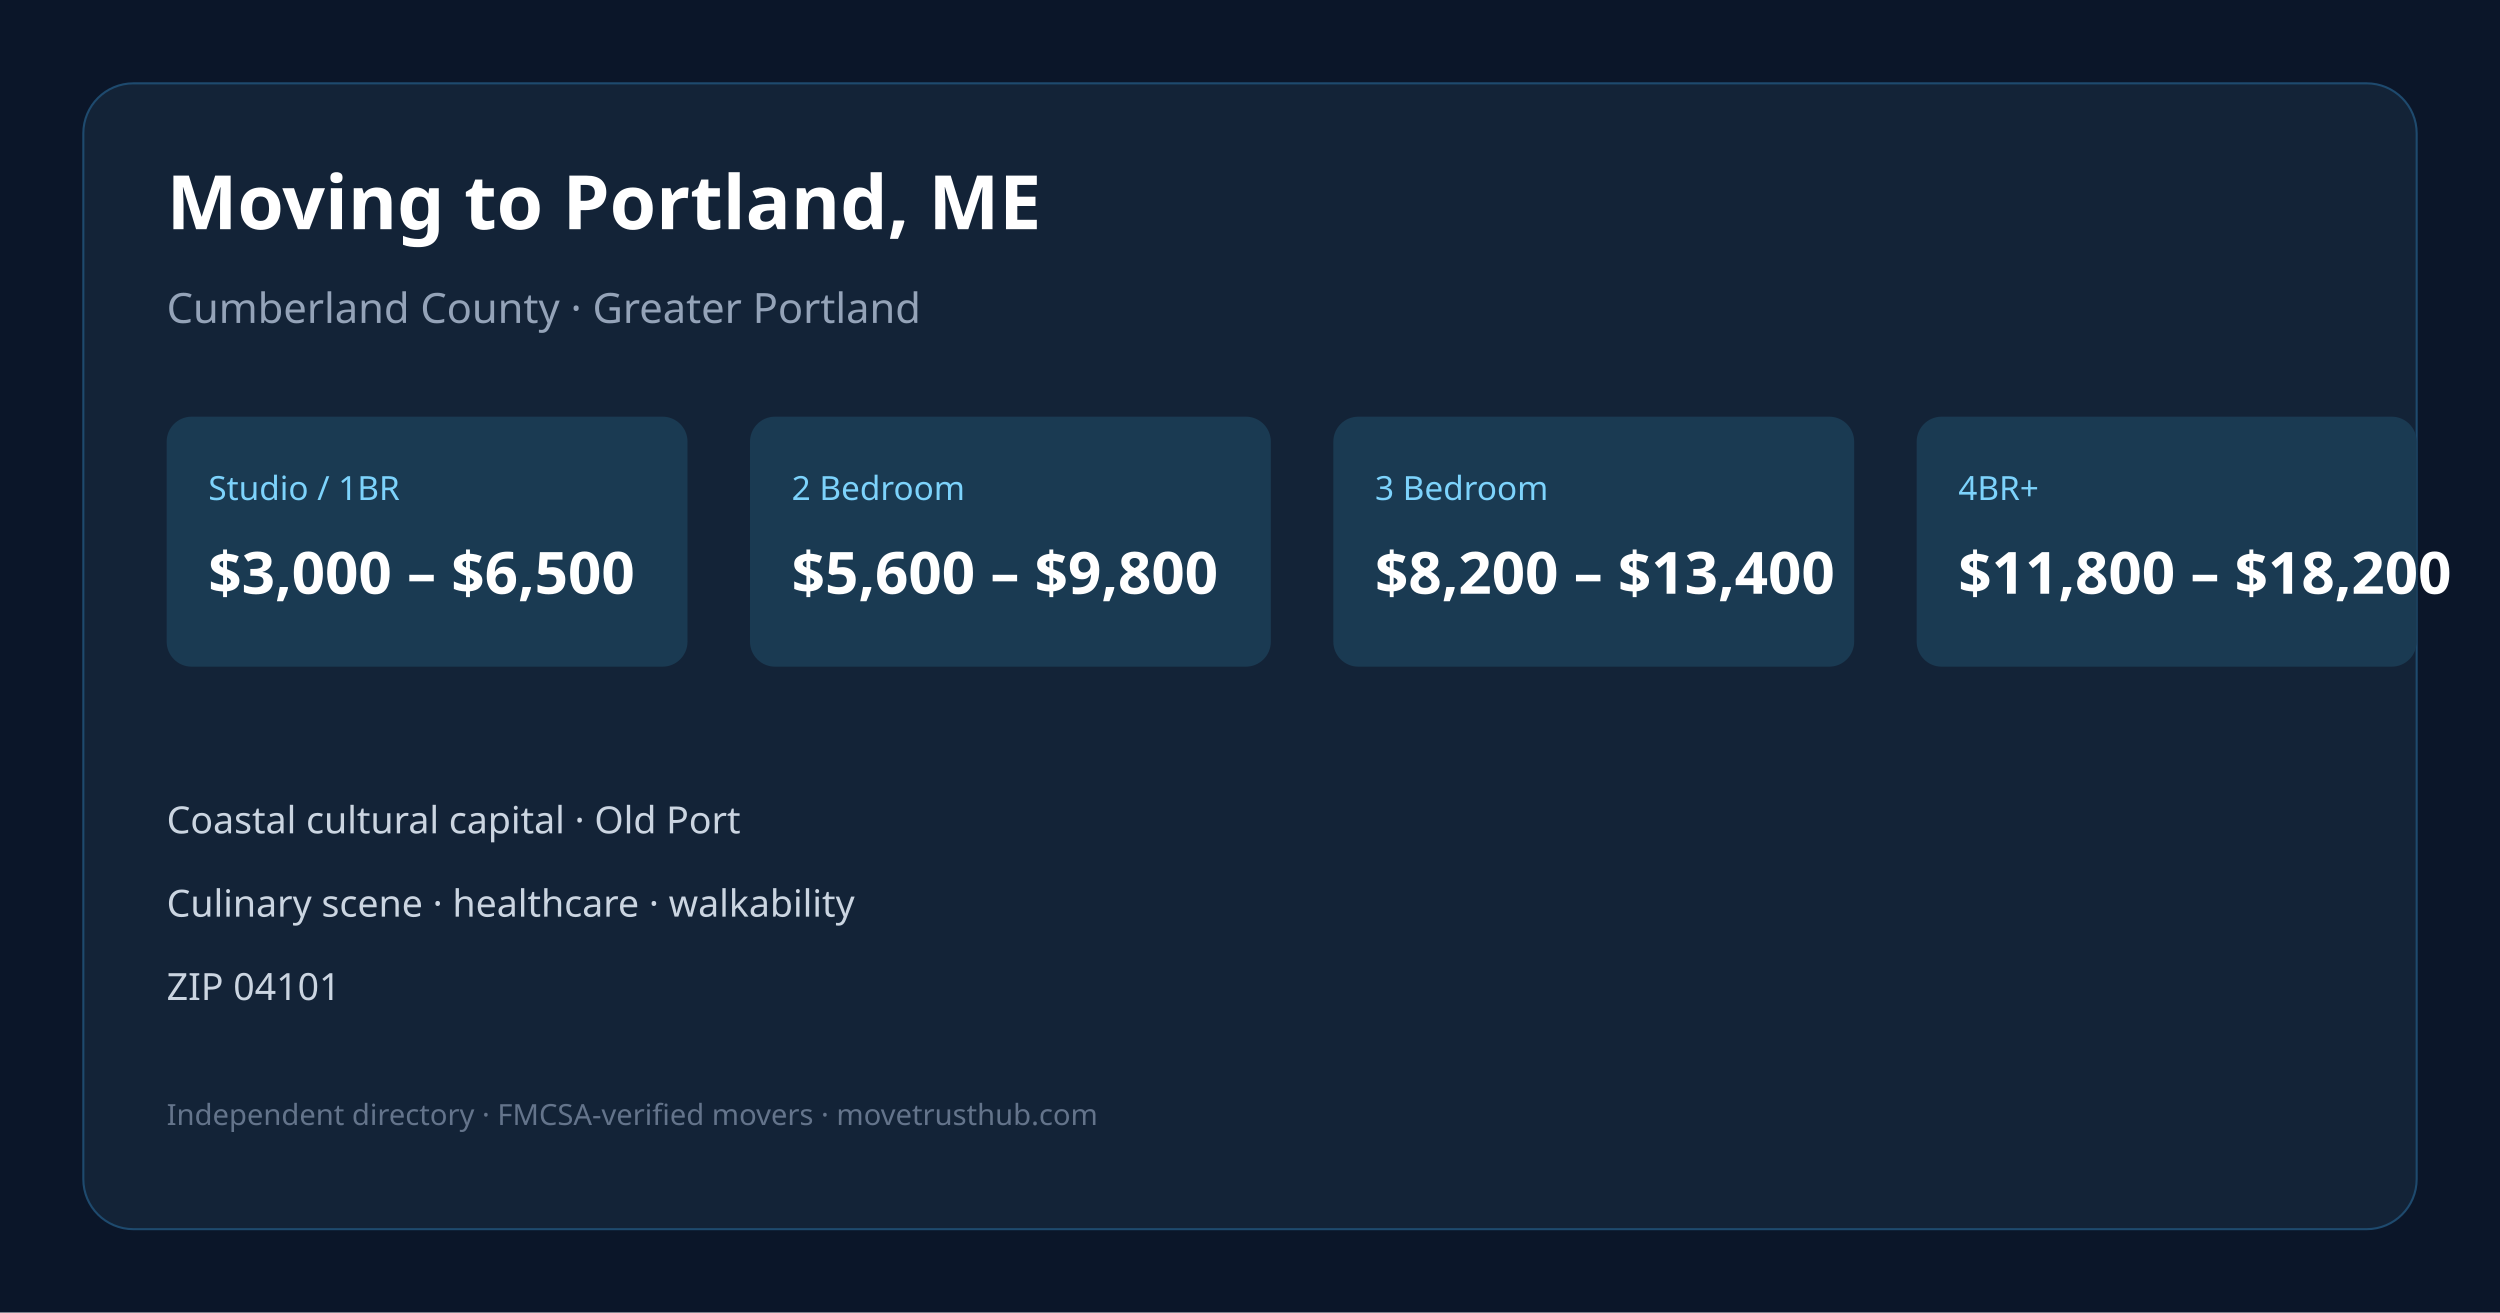
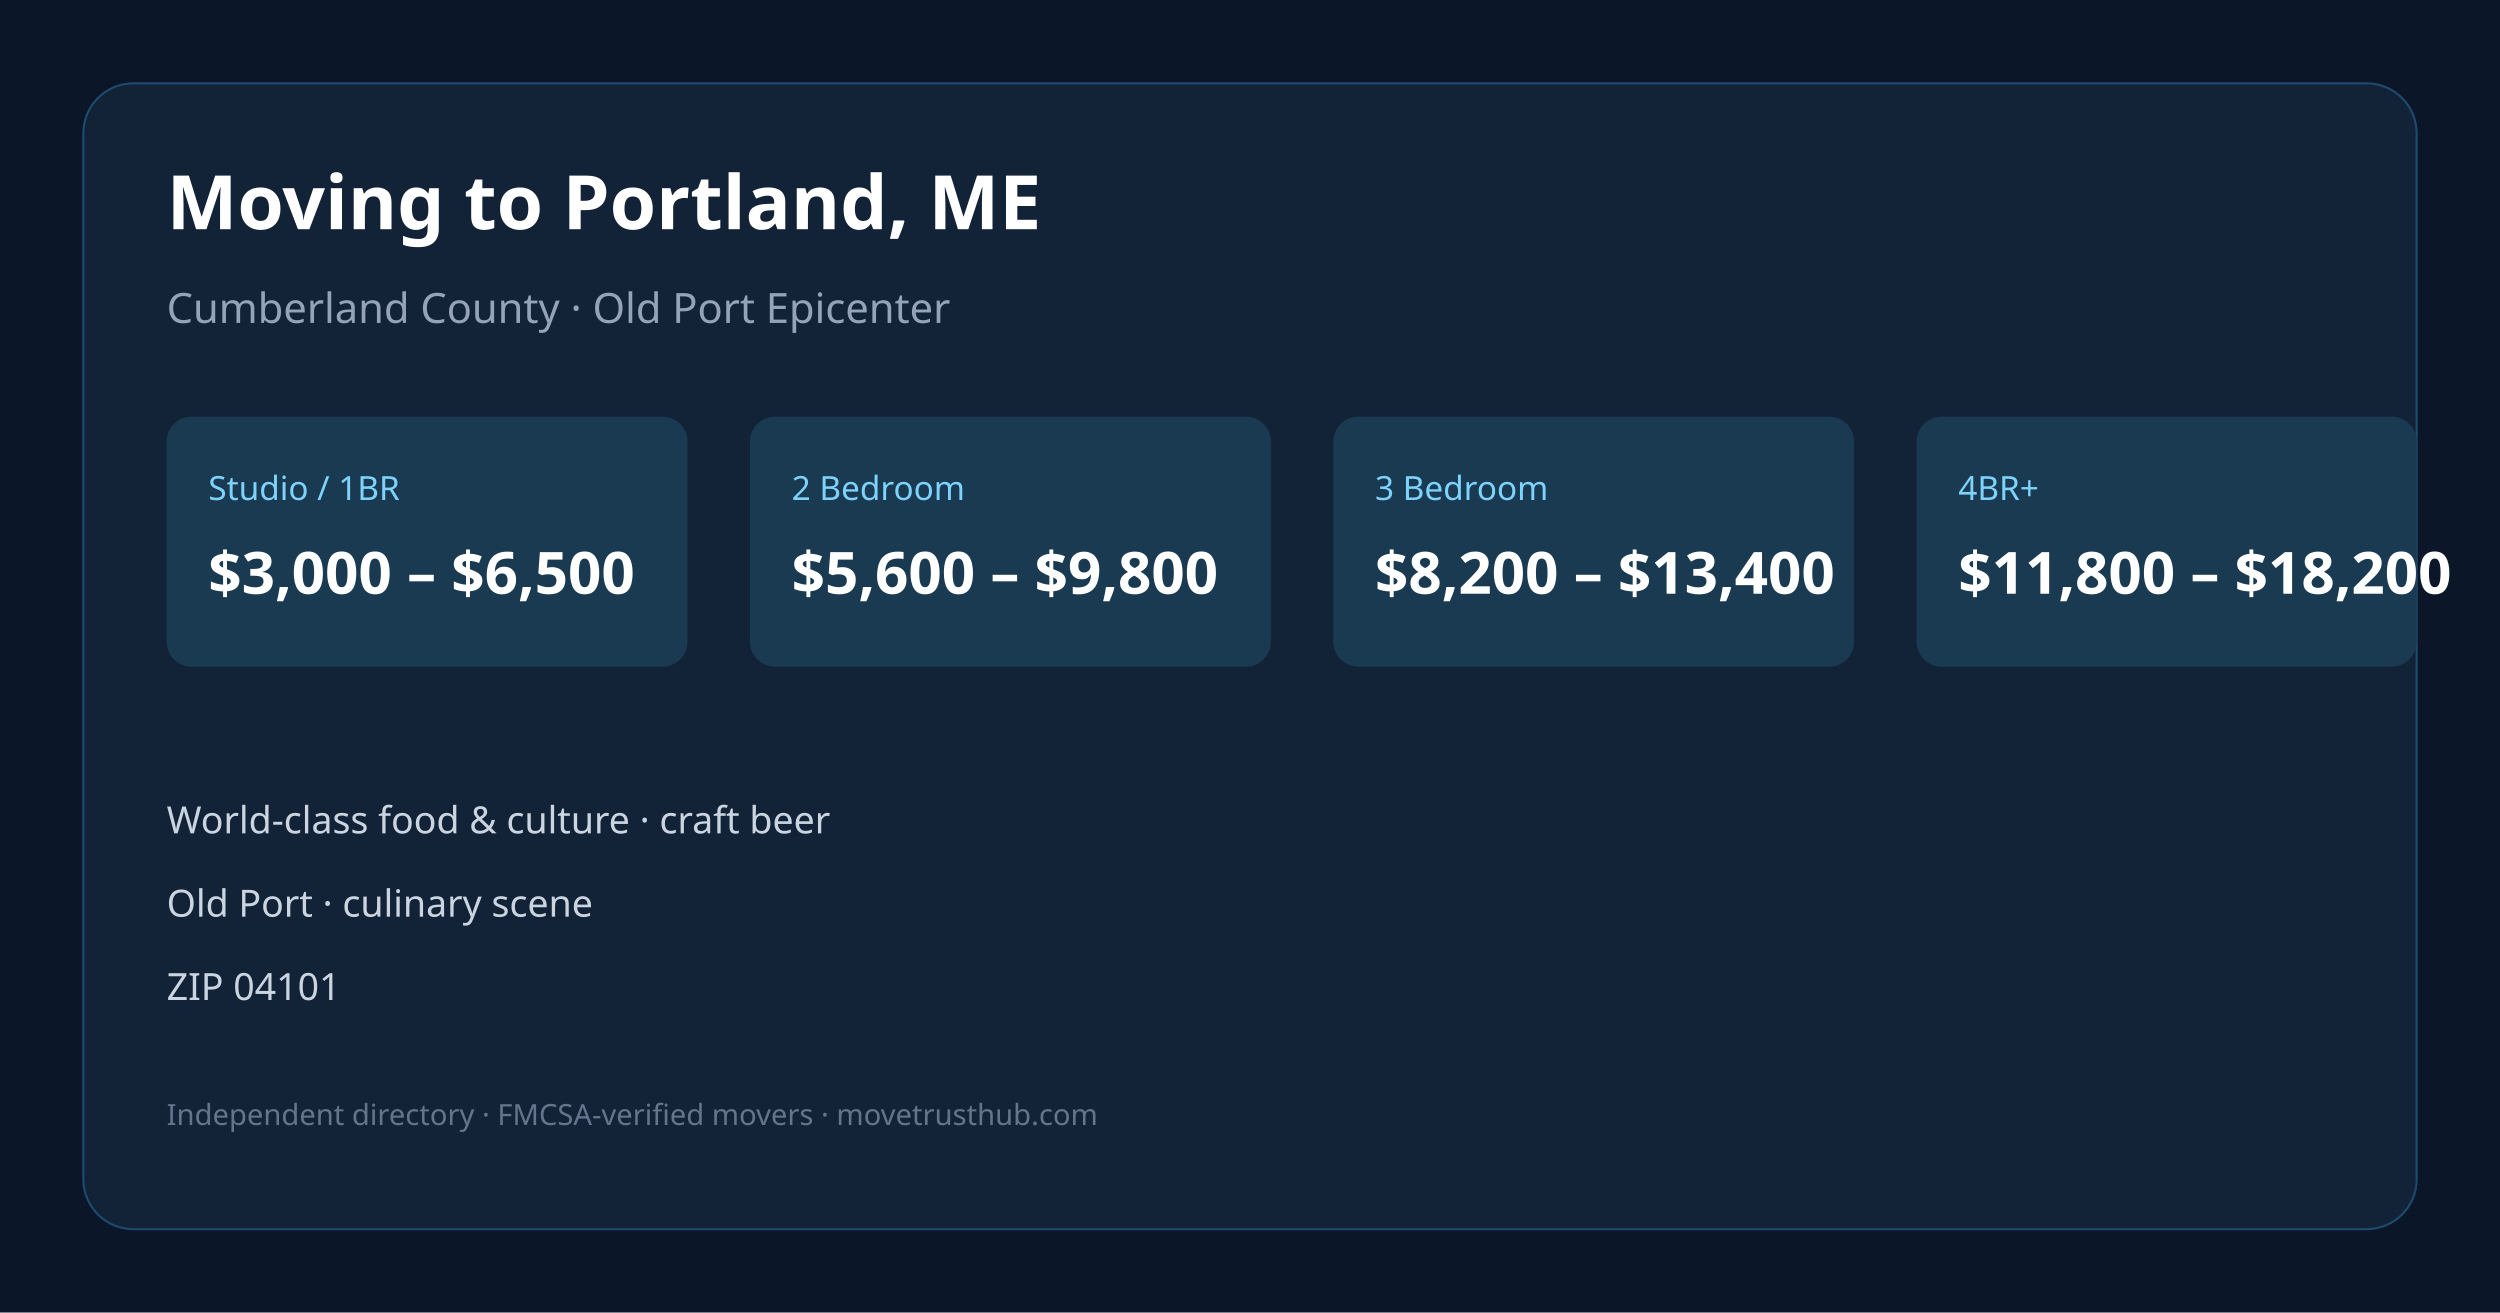
<svg xmlns="http://www.w3.org/2000/svg" width="1200" height="630" viewBox="0 0 1200 630" role="img" aria-label="Moving to Portland, ME">
  <rect width="1200" height="630" fill="#0b1629" />
  <rect x="40" y="40" width="1120" height="550" rx="24" fill="#132337" stroke="#1e4a6e" />
  <text x="80" y="110" fill="#ffffff" font-family="system-ui,sans-serif" font-size="36" font-weight="600">Moving to Portland, ME</text>
-   <text x="80" y="155" fill="#94a3b8" font-family="system-ui,sans-serif" font-size="20">Cumberland County · Greater Portland</text>
+   <text x="80" y="155" fill="#94a3b8" font-family="system-ui,sans-serif" font-size="20">Cumberland County · Old Port Epicenter</text>
  <rect x="80" y="200" width="250" height="120" rx="12" fill="#1a3a52" />
  <text x="100" y="240" fill="#7dd3fc" font-family="system-ui,sans-serif" font-size="16">Studio / 1BR</text>
  <text x="100" y="285" fill="#ffffff" font-family="system-ui,sans-serif" font-size="28" font-weight="600">$3,000 – $6,500</text>
  <rect x="360" y="200" width="250" height="120" rx="12" fill="#1a3a52" />
  <text x="380" y="240" fill="#7dd3fc" font-family="system-ui,sans-serif" font-size="16">2 Bedroom</text>
  <text x="380" y="285" fill="#ffffff" font-family="system-ui,sans-serif" font-size="28" font-weight="600">$5,600 – $9,800</text>
  <rect x="640" y="200" width="250" height="120" rx="12" fill="#1a3a52" />
  <text x="660" y="240" fill="#7dd3fc" font-family="system-ui,sans-serif" font-size="16">3 Bedroom</text>
  <text x="660" y="285" fill="#ffffff" font-family="system-ui,sans-serif" font-size="28" font-weight="600">$8,200 – $13,400</text>
  <rect x="920" y="200" width="240" height="120" rx="12" fill="#1a3a52" />
  <text x="940" y="240" fill="#7dd3fc" font-family="system-ui,sans-serif" font-size="16">4BR+</text>
  <text x="940" y="285" fill="#ffffff" font-family="system-ui,sans-serif" font-size="28" font-weight="600">$11,800 – $18,200</text>
-   <text x="80" y="400" fill="#cbd5e1" font-family="system-ui,sans-serif" font-size="18">Coastal cultural capital · Old Port</text>
-   <text x="80" y="440" fill="#cbd5e1" font-family="system-ui,sans-serif" font-size="18">Culinary scene · healthcare · walkability</text>
+   <text x="80" y="400" fill="#cbd5e1" font-family="system-ui,sans-serif" font-size="18">World-class food &amp; culture · craft beer</text>
+   <text x="80" y="440" fill="#cbd5e1" font-family="system-ui,sans-serif" font-size="18">Old Port · culinary scene</text>
  <text x="80" y="480" fill="#cbd5e1" font-family="system-ui,sans-serif" font-size="18">ZIP 04101</text>
  <text x="80" y="540" fill="#64748b" font-family="system-ui,sans-serif" font-size="14">Independent directory · FMCSA-verified movers · movetrusthub.com</text>
</svg>
